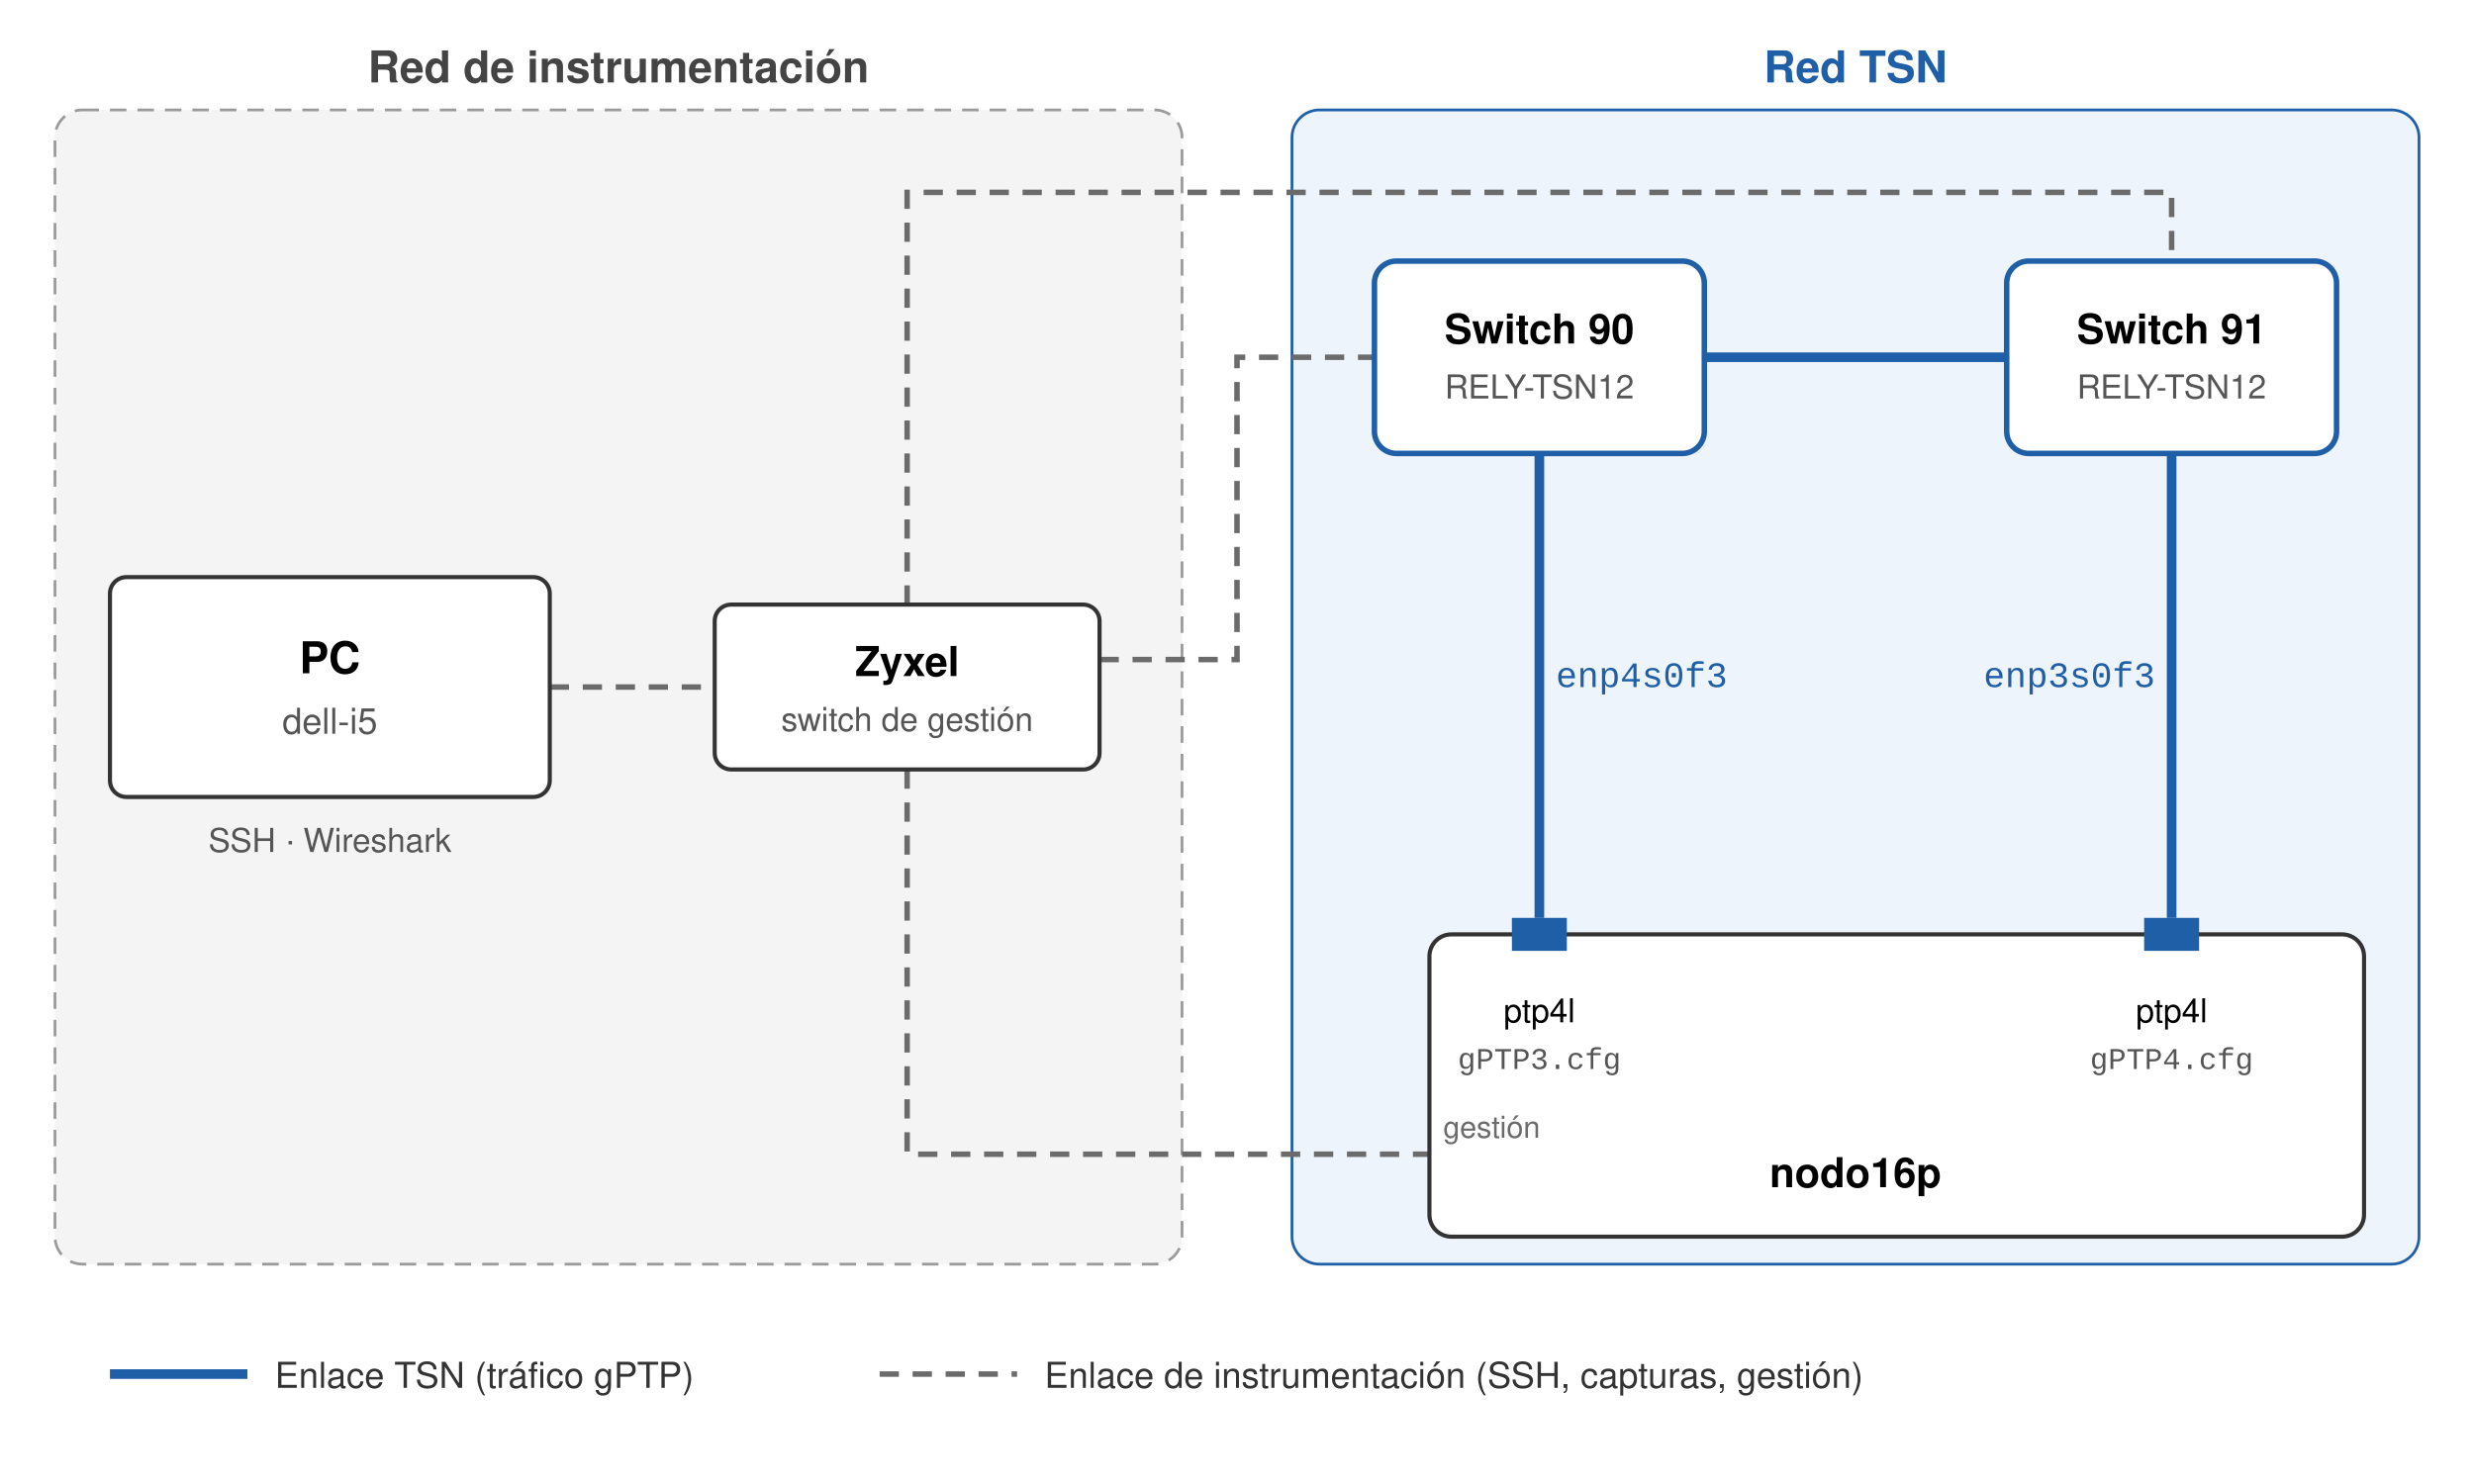
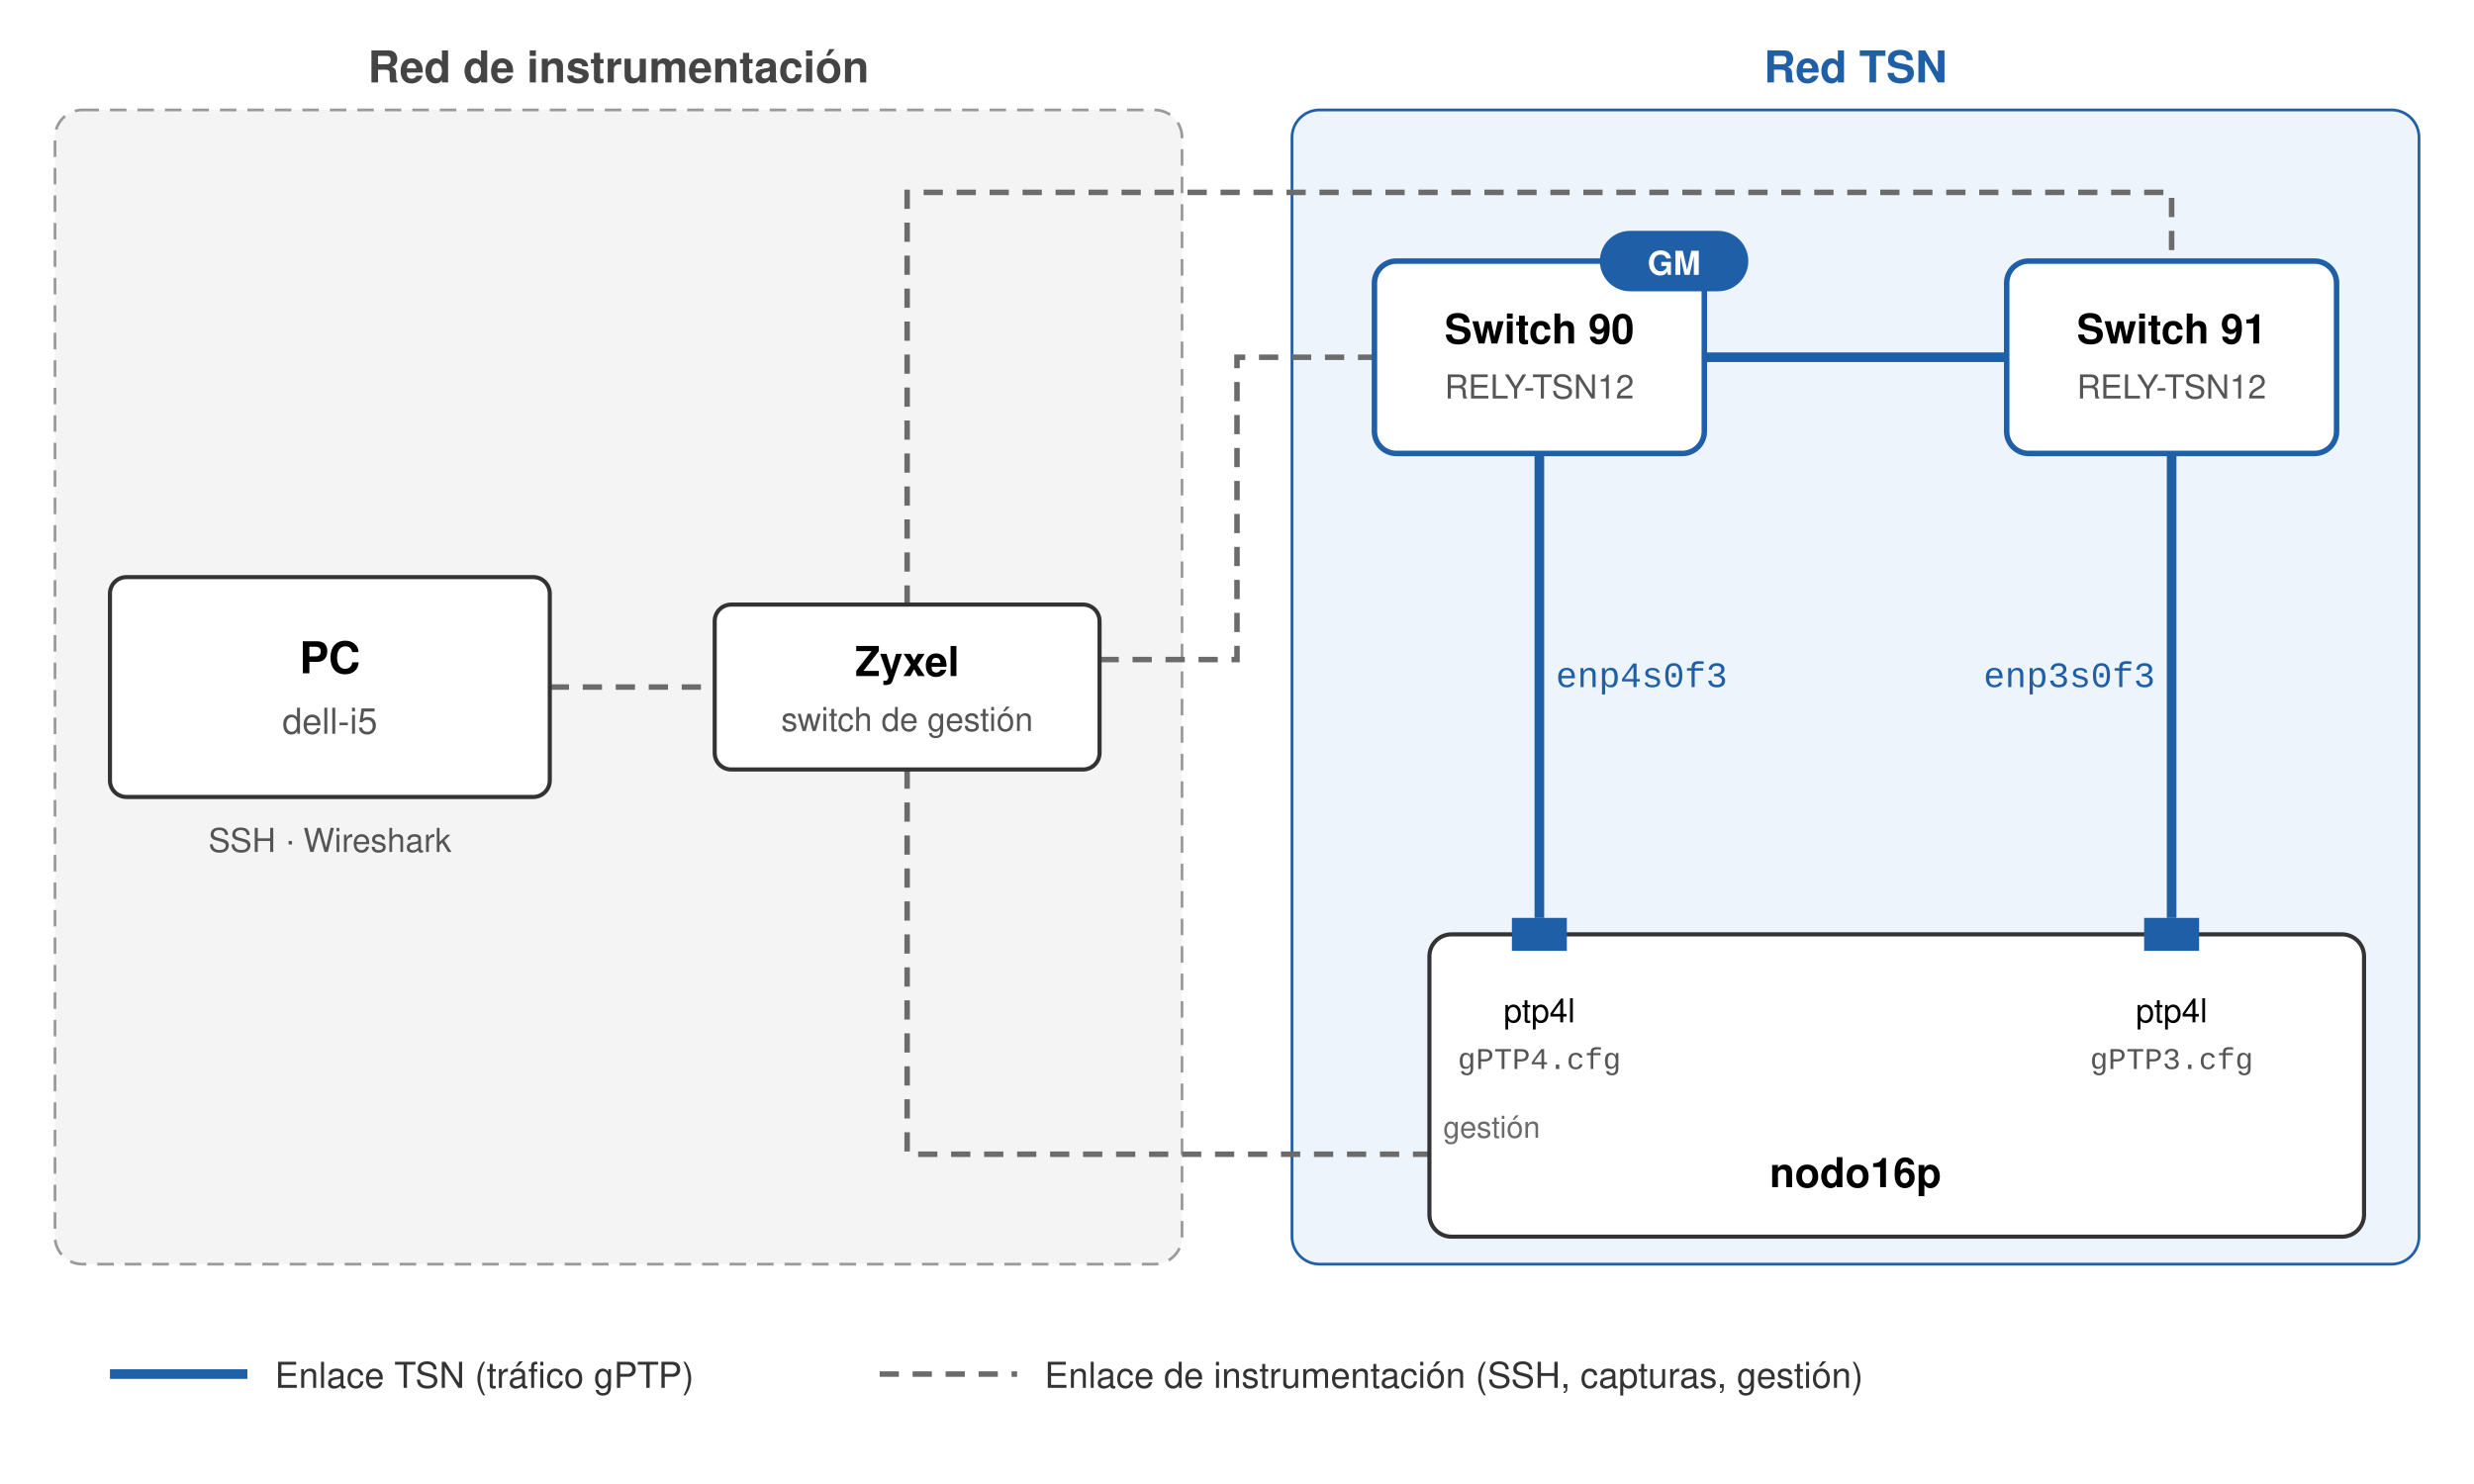
<svg xmlns="http://www.w3.org/2000/svg" viewBox="0 0 900 540" width="900" height="540" font-family="Helvetica, Arial, sans-serif">
  <rect width="900" height="540" fill="#ffffff" />
  <rect x="20" y="40" width="410" height="420" rx="10" fill="#f4f4f4" stroke="#9a9a9a" stroke-dasharray="6 4" />
  <text x="225" y="30" text-anchor="middle" font-size="16" font-weight="bold" fill="#444">Red de instrumentación</text>
  <rect x="470" y="40" width="410" height="420" rx="10" fill="#eef4fb" stroke="#1f5fa8" />
  <text x="675" y="30" text-anchor="middle" font-size="16" font-weight="bold" fill="#1f5fa8">Red TSN</text>
  <g stroke="#6b6b6b" stroke-width="2" fill="none" stroke-dasharray="7 5">
    <line x1="200" y1="250" x2="260" y2="250" />
    <polyline points="400,240 450,240 450,130 500,130" />
    <polyline points="330,220 330,70 790,70 790,95" />
    <polyline points="330,280 330,420 520,420" />
  </g>
  <g stroke="#1f5fa8" stroke-width="3.5" fill="none">
    <line x1="620" y1="130" x2="730" y2="130" />
    <line x1="560" y1="165" x2="560" y2="334" />
    <line x1="790" y1="165" x2="790" y2="334" />
  </g>
  <rect x="40" y="210" width="160" height="80" rx="6" fill="#fff" stroke="#333" stroke-width="1.5" />
  <text x="120" y="245" text-anchor="middle" font-size="16" font-weight="bold">PC</text>
  <text x="120" y="267" text-anchor="middle" font-size="13" fill="#555">dell-i5</text>
  <text x="120" y="310" text-anchor="middle" font-size="12" fill="#555">SSH · Wireshark</text>
  <rect x="260" y="220" width="140" height="60" rx="6" fill="#fff" stroke="#333" stroke-width="1.5" />
  <text x="330" y="246" text-anchor="middle" font-size="15" font-weight="bold">Zyxel</text>
  <text x="330" y="266" text-anchor="middle" font-size="12" fill="#555">switch de gestión</text>
  <rect x="500" y="95" width="120" height="70" rx="8" fill="#fff" stroke="#1f5fa8" stroke-width="2" />
  <text x="560" y="125" text-anchor="middle" font-size="15" font-weight="bold">Switch 90</text>
  <text x="560" y="145" text-anchor="middle" font-size="12" fill="#555">RELY-TSN12</text>
  <rect x="730" y="95" width="120" height="70" rx="8" fill="#fff" stroke="#1f5fa8" stroke-width="2" />
  <text x="790" y="125" text-anchor="middle" font-size="15" font-weight="bold">Switch 91</text>
  <text x="790" y="145" text-anchor="middle" font-size="12" fill="#555">RELY-TSN12</text>
+   <rect x="582" y="84" width="54" height="22" rx="11" fill="#1f5fa8" />
+   <text x="609" y="100" text-anchor="middle" font-size="12" font-weight="bold" fill="#fff">GM</text>
  <rect x="520" y="340" width="340" height="110" rx="8" fill="#fff" stroke="#333" stroke-width="1.5" />
  <rect x="550" y="334" width="20" height="12" fill="#1f5fa8" />
  <rect x="780" y="334" width="20" height="12" fill="#1f5fa8" />
  <text x="566" y="250" font-size="13" fill="#1f5fa8" font-family="Courier New, monospace">enp4s0f3</text>
  <text x="784" y="250" font-size="13" fill="#1f5fa8" font-family="Courier New, monospace" text-anchor="end">enp3s0f3</text>
  <text x="560" y="372" text-anchor="middle" font-size="12">ptp4l</text>
-   <text x="560" y="389" text-anchor="middle" font-size="11" fill="#555" font-family="Courier New, monospace">gPTP3.cfg</text>
+   <text x="560" y="389" text-anchor="middle" font-size="11" fill="#555" font-family="Courier New, monospace">gPTP4.cfg</text>
  <text x="790" y="372" text-anchor="middle" font-size="12">ptp4l</text>
-   <text x="790" y="389" text-anchor="middle" font-size="11" fill="#555" font-family="Courier New, monospace">gPTP4.cfg</text>
+   <text x="790" y="389" text-anchor="middle" font-size="11" fill="#555" font-family="Courier New, monospace">gPTP3.cfg</text>
  <text x="675" y="432" text-anchor="middle" font-size="15" font-weight="bold">nodo16p</text>
  <text x="525" y="414" font-size="11" fill="#6b6b6b">gestión</text>
  <g font-size="13" fill="#333">
    <line x1="40" y1="500" x2="90" y2="500" stroke="#1f5fa8" stroke-width="3.5" />
    <text x="100" y="505">Enlace TSN (tráfico gPTP)</text>
    <line x1="320" y1="500" x2="370" y2="500" stroke="#6b6b6b" stroke-width="2" stroke-dasharray="7 5" />
    <text x="380" y="505">Enlace de instrumentación (SSH, capturas, gestión)</text>
  </g>
</svg>
